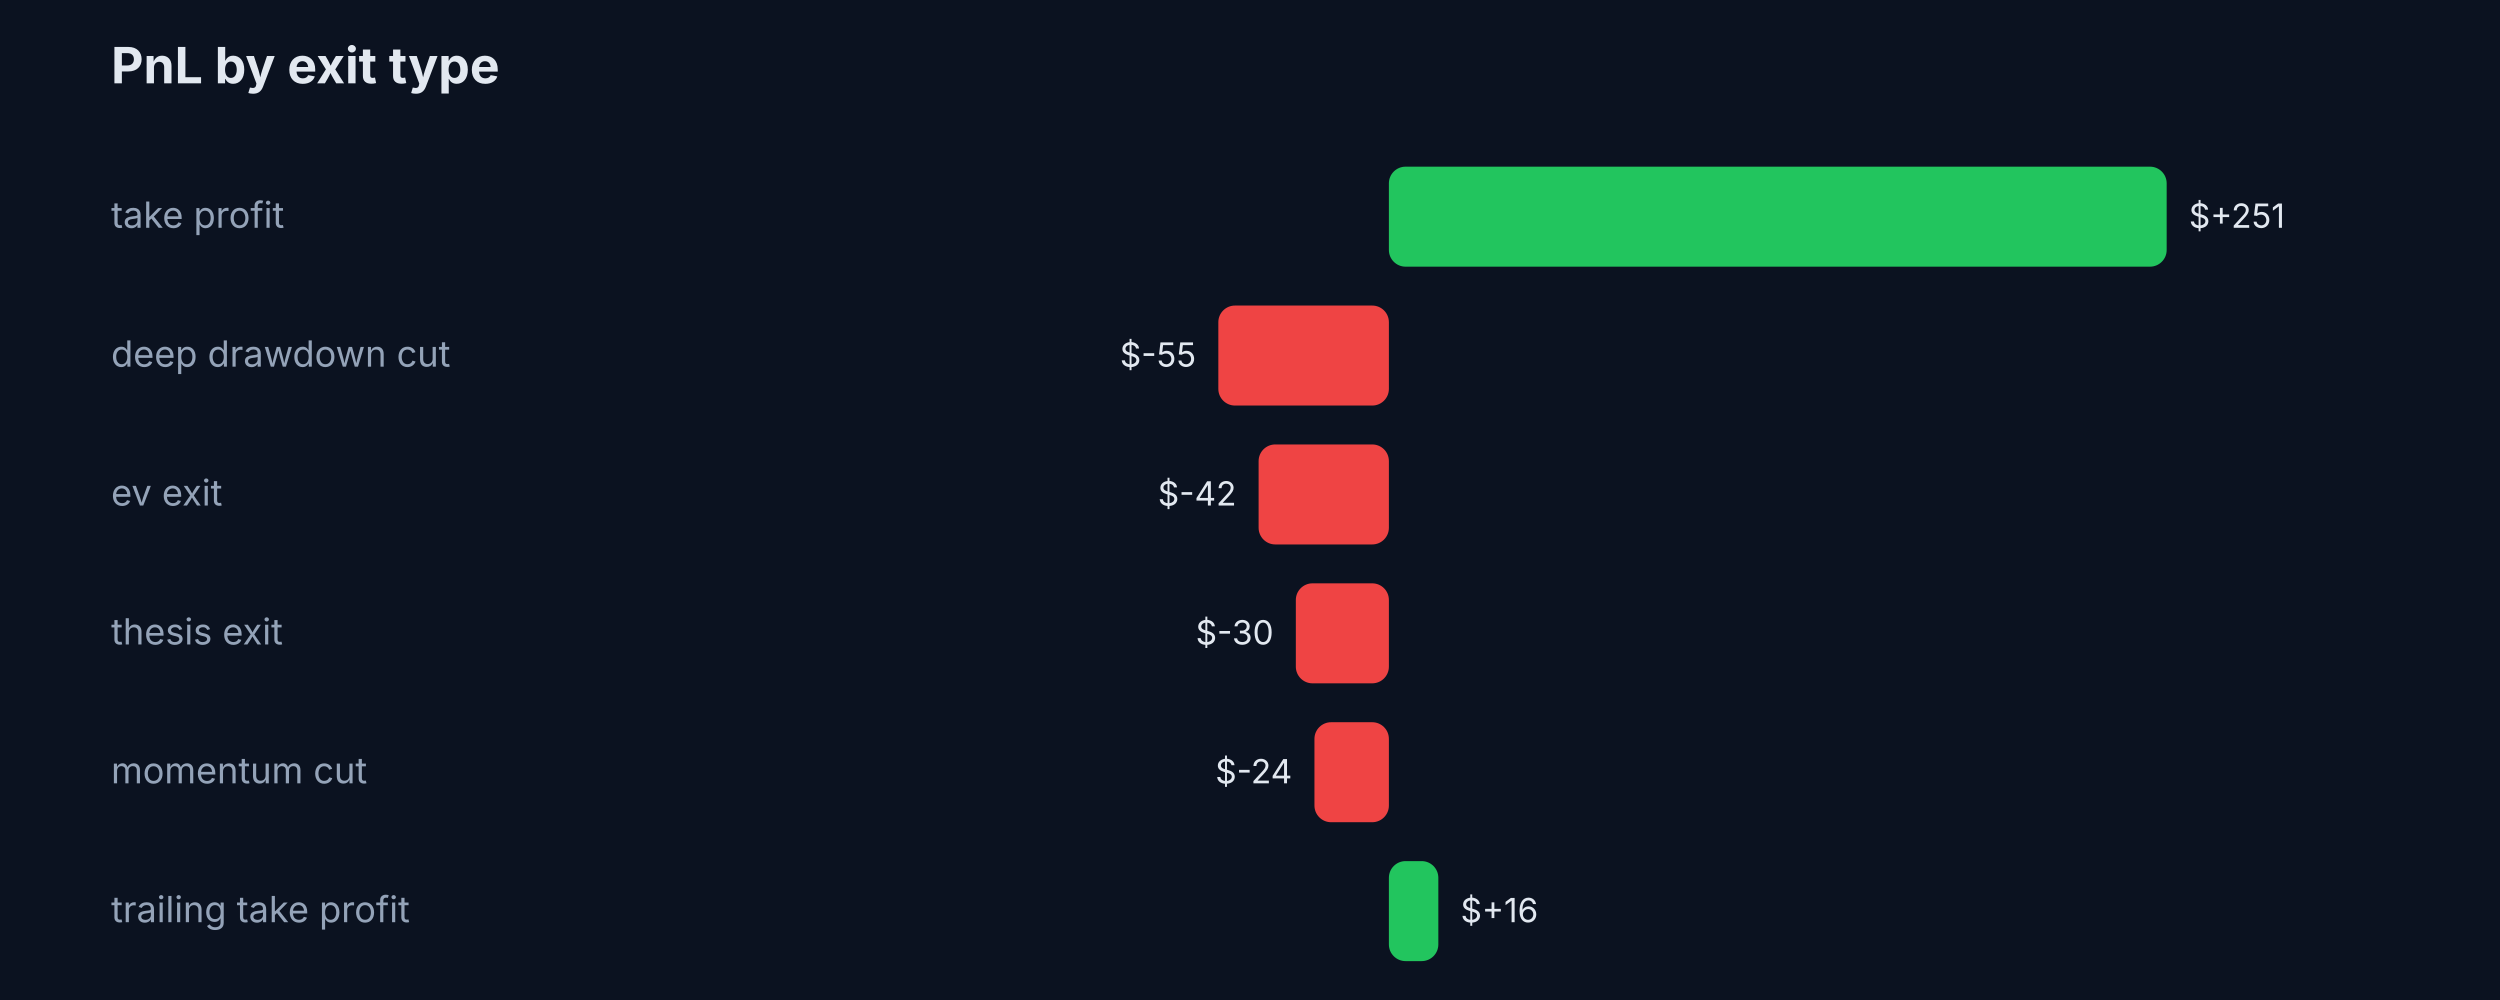
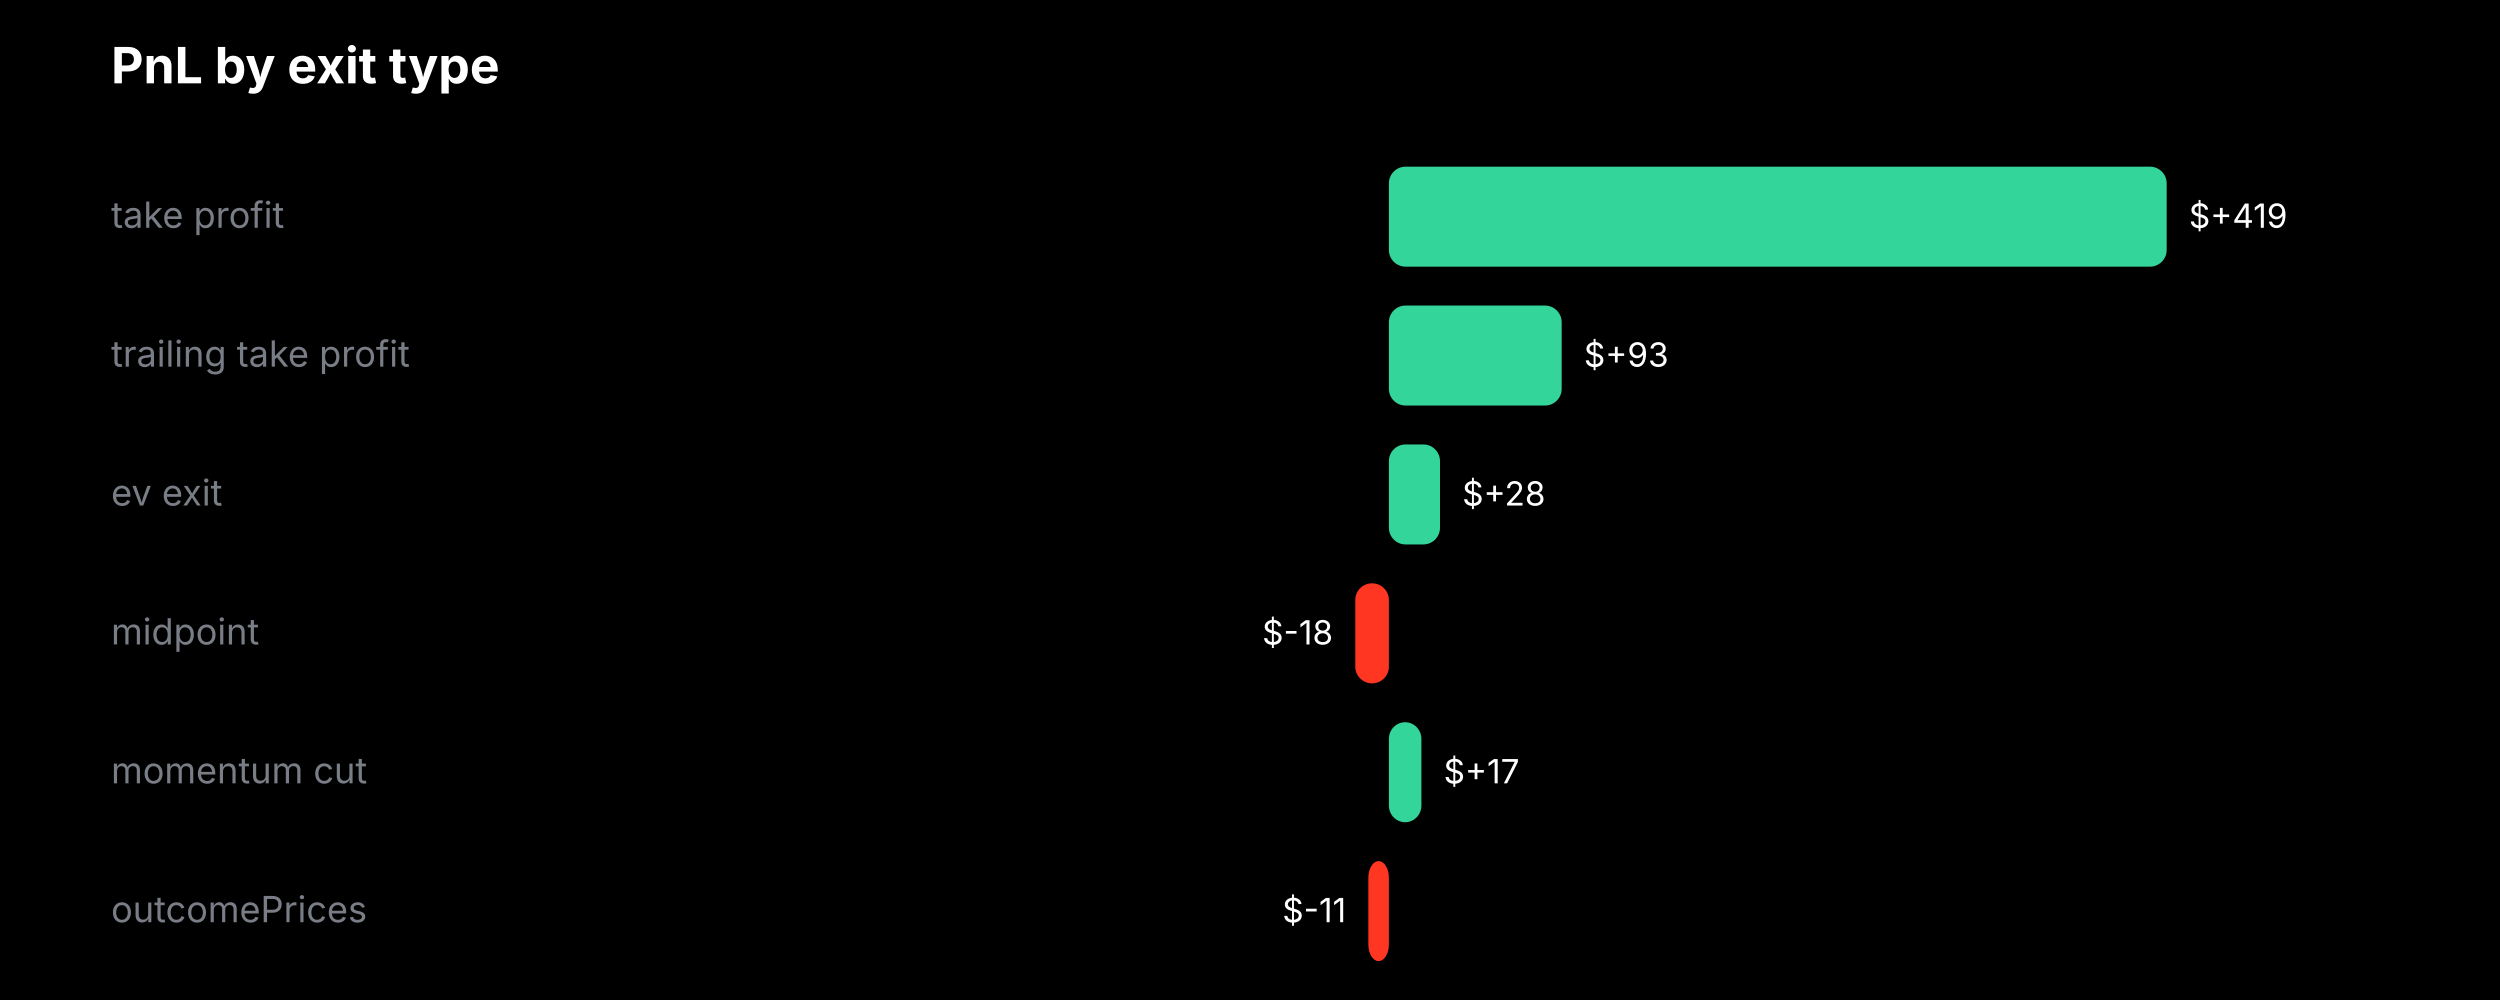
<svg xmlns="http://www.w3.org/2000/svg" width="900" height="360" viewBox="0 0 900 360">
-   <rect width="100%" height="100%" fill="#0b1220" />
-   <text x="40" y="30" fill="#e2e8f0" font-size="18" font-family="Inter,sans-serif" font-weight="700">PnL by exit type</text>
-   <text x="40" y="82" fill="#94a3b8" font-size="13" font-family="Inter,sans-serif">take profit</text>
-   <rect x="500.0" y="60" width="280.0" height="36" rx="6" fill="#22c55e" />
-   <text x="788.0" y="82" fill="#e2e8f0" font-size="12" font-family="Inter,sans-serif" text-anchor="start">$+251</text>
-   <text x="40" y="132" fill="#94a3b8" font-size="13" font-family="Inter,sans-serif">deep drawdown cut</text>
-   <rect x="438.6" y="110" width="61.4" height="36" rx="6" fill="#ef4444" />
-   <text x="430.6" y="132" fill="#e2e8f0" font-size="12" font-family="Inter,sans-serif" text-anchor="end">$-55</text>
-   <text x="40" y="182" fill="#94a3b8" font-size="13" font-family="Inter,sans-serif">ev exit</text>
-   <rect x="453.1" y="160" width="46.9" height="36" rx="6" fill="#ef4444" />
-   <text x="445.1" y="182" fill="#e2e8f0" font-size="12" font-family="Inter,sans-serif" text-anchor="end">$-42</text>
-   <text x="40" y="232" fill="#94a3b8" font-size="13" font-family="Inter,sans-serif">thesis exit</text>
-   <rect x="466.5" y="210" width="33.5" height="36" rx="6" fill="#ef4444" />
-   <text x="458.5" y="232" fill="#e2e8f0" font-size="12" font-family="Inter,sans-serif" text-anchor="end">$-30</text>
-   <text x="40" y="282" fill="#94a3b8" font-size="13" font-family="Inter,sans-serif">momentum cut</text>
-   <rect x="473.2" y="260" width="26.8" height="36" rx="6" fill="#ef4444" />
-   <text x="465.2" y="282" fill="#e2e8f0" font-size="12" font-family="Inter,sans-serif" text-anchor="end">$-24</text>
-   <text x="40" y="332" fill="#94a3b8" font-size="13" font-family="Inter,sans-serif">trailing take profit</text>
-   <rect x="500.0" y="310" width="17.8" height="36" rx="6" fill="#22c55e" />
-   <text x="525.8" y="332" fill="#e2e8f0" font-size="12" font-family="Inter,sans-serif" text-anchor="start">$+16</text>
+   <rect width="100%" height="100%" fill="#000000" />
+   <text x="40" y="30" fill="#ffffff" font-size="18" font-family="Inter,sans-serif" font-weight="700">PnL by exit type</text>
+   <text x="40" y="82" fill="#797d86" font-size="13" font-family="Inter,sans-serif">take profit</text>
+   <rect x="500.0" y="60" width="280.0" height="36" rx="6" fill="#34d59a" />
+   <text x="788.0" y="82" fill="#ffffff" font-size="12" font-family="Inter,sans-serif" text-anchor="start">$+419</text>
+   <text x="40" y="132" fill="#797d86" font-size="13" font-family="Inter,sans-serif">trailing take profit</text>
+   <rect x="500.0" y="110" width="62.2" height="36" rx="6" fill="#34d59a" />
+   <text x="570.2" y="132" fill="#ffffff" font-size="12" font-family="Inter,sans-serif" text-anchor="start">$+93</text>
+   <text x="40" y="182" fill="#797d86" font-size="13" font-family="Inter,sans-serif">ev exit</text>
+   <rect x="500.0" y="160" width="18.4" height="36" rx="6" fill="#34d59a" />
+   <text x="526.4" y="182" fill="#ffffff" font-size="12" font-family="Inter,sans-serif" text-anchor="start">$+28</text>
+   <text x="40" y="232" fill="#797d86" font-size="13" font-family="Inter,sans-serif">midpoint</text>
+   <rect x="487.9" y="210" width="12.1" height="36" rx="6" fill="#ff3621" />
+   <text x="479.9" y="232" fill="#ffffff" font-size="12" font-family="Inter,sans-serif" text-anchor="end">$-18</text>
+   <text x="40" y="282" fill="#797d86" font-size="13" font-family="Inter,sans-serif">momentum cut</text>
+   <rect x="500.0" y="260" width="11.7" height="36" rx="6" fill="#34d59a" />
+   <text x="519.7" y="282" fill="#ffffff" font-size="12" font-family="Inter,sans-serif" text-anchor="start">$+17</text>
+   <text x="40" y="332" fill="#797d86" font-size="13" font-family="Inter,sans-serif">outcomePrices</text>
+   <rect x="492.6" y="310" width="7.4" height="36" rx="6" fill="#ff3621" />
+   <text x="484.6" y="332" fill="#ffffff" font-size="12" font-family="Inter,sans-serif" text-anchor="end">$-11</text>
</svg>
